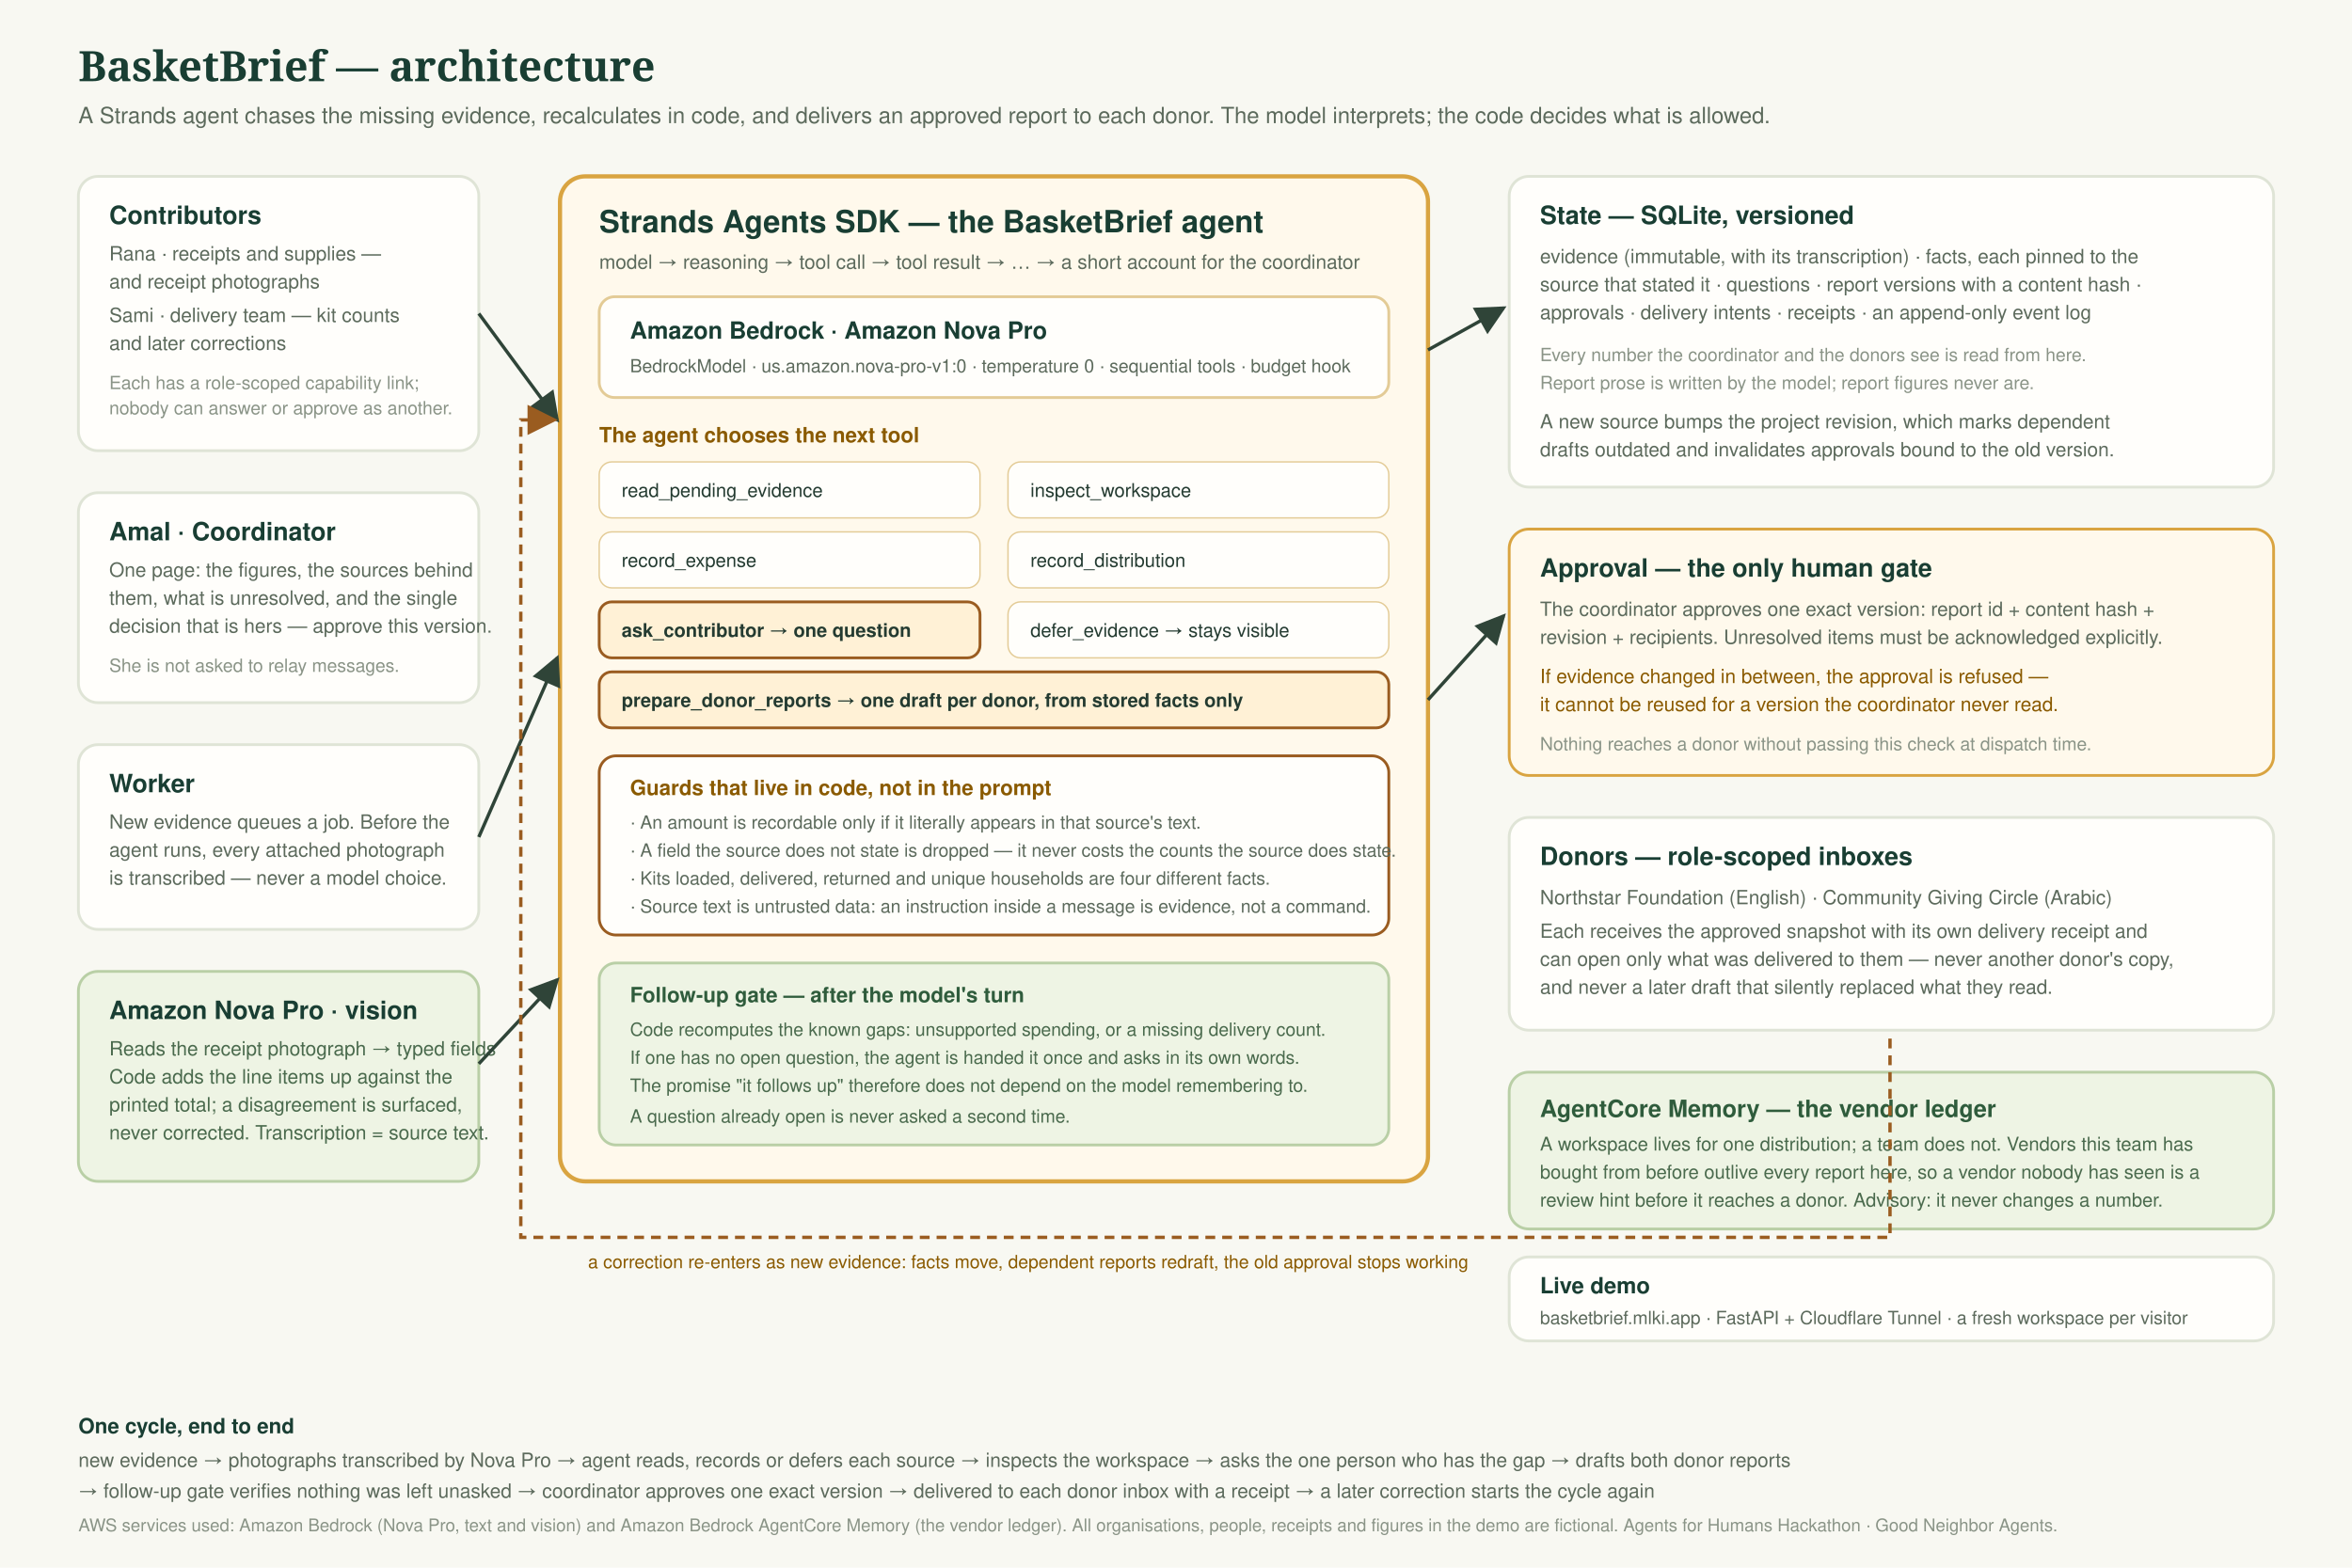
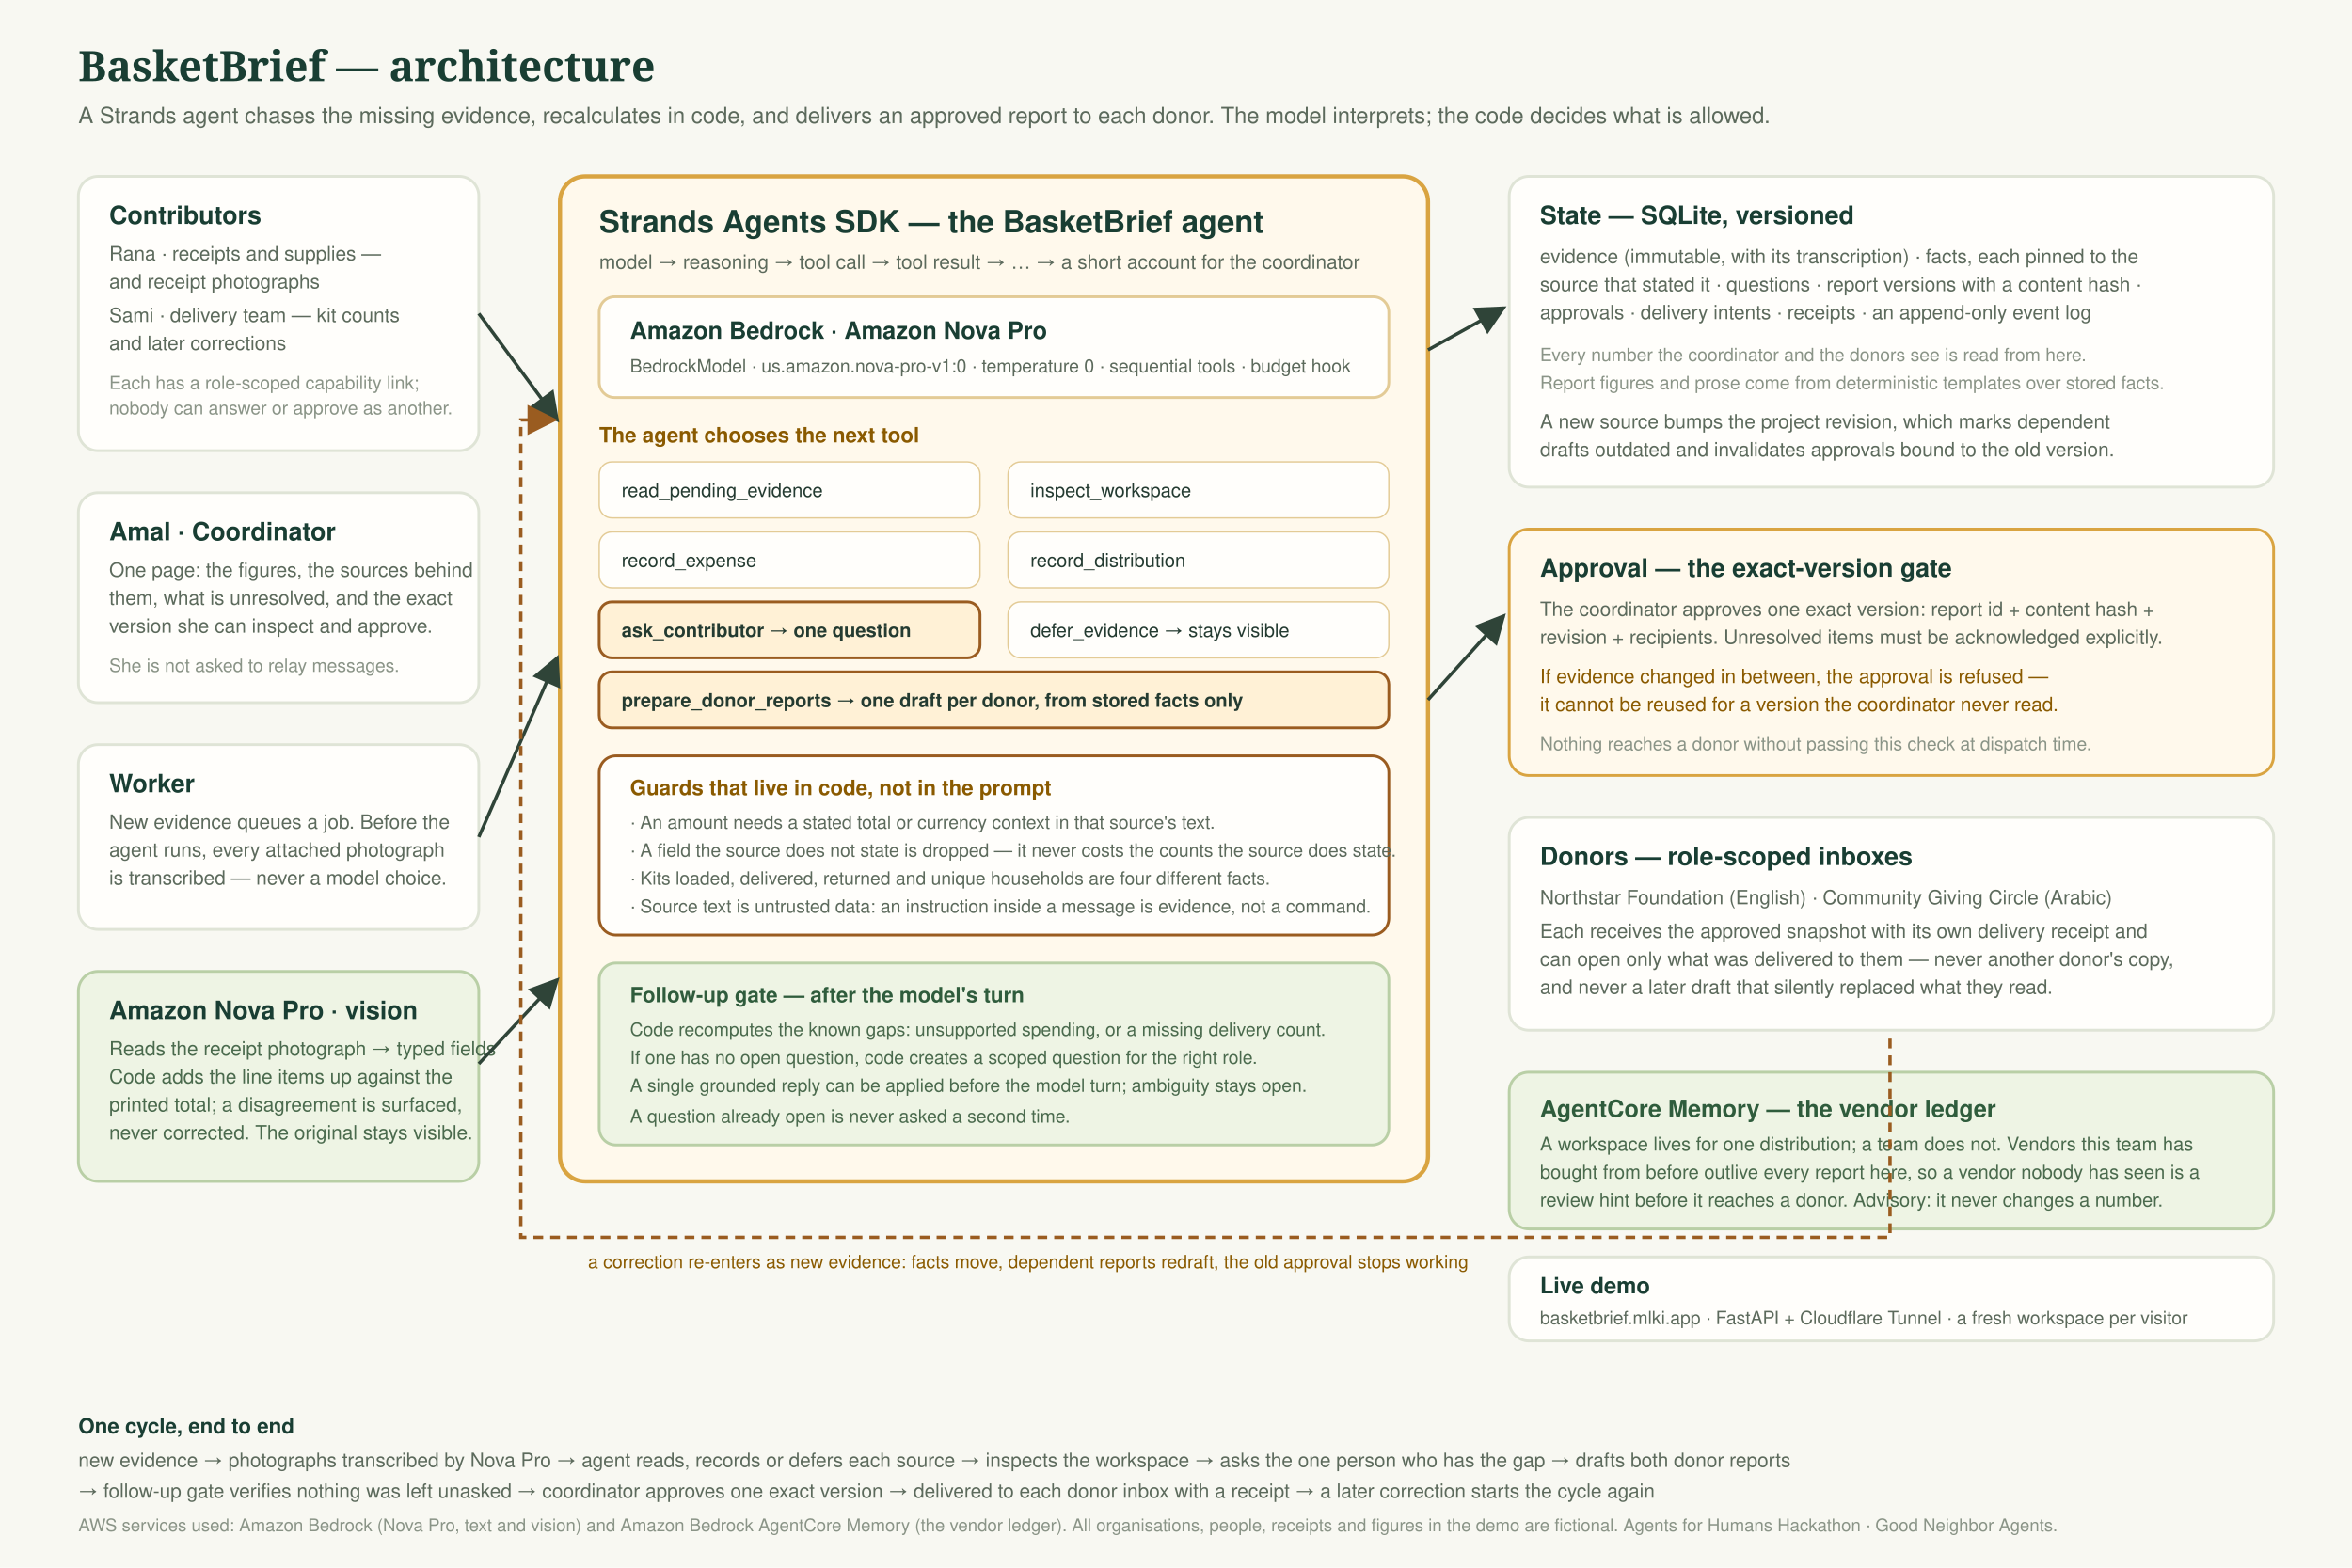
<svg xmlns="http://www.w3.org/2000/svg" width="1680" height="1120" viewBox="0 0 1680 1120" font-family="IBM Plex Sans, Helvetica, Arial, sans-serif">
  <defs>
    <marker id="a" markerWidth="9" markerHeight="9" refX="8" refY="4.5" orient="auto">
      <path d="M0,0 L9,4.5 L0,9 z" fill="#2f4438" />
    </marker>
    <marker id="g" markerWidth="9" markerHeight="9" refX="8" refY="4.5" orient="auto">
      <path d="M0,0 L9,4.5 L0,9 z" fill="#9a5c20" />
    </marker>
  </defs>
  <rect width="1680" height="1120" fill="#f8f8f2" />
  <text x="56" y="58" font-size="30" font-weight="700" fill="#193e33" font-family="Georgia, serif">BasketBrief — architecture</text>
  <text x="56" y="88" font-size="16" fill="#5c6a5c">A Strands agent chases the missing evidence, recalculates in code, and delivers an approved report to each donor. The model interprets; the code decides what is allowed.</text>
  <rect x="56" y="126" width="286" height="196" rx="14" fill="#fffefb" stroke="#dfe4d6" stroke-width="2" />
  <text x="78" y="160" font-size="18" font-weight="700" fill="#193e33">Contributors</text>
  <text x="78" y="186" font-size="14" fill="#5c6a5c">Rana · receipts and supplies —</text>
  <text x="78" y="206" font-size="14" fill="#5c6a5c">and receipt photographs</text>
  <text x="78" y="230" font-size="14" fill="#5c6a5c">Sami · delivery team — kit counts</text>
  <text x="78" y="250" font-size="14" fill="#5c6a5c">and later corrections</text>
  <text x="78" y="278" font-size="13" fill="#8a9487">Each has a role-scoped capability link;</text>
  <text x="78" y="296" font-size="13" fill="#8a9487">nobody can answer or approve as another.</text>
  <rect x="56" y="352" width="286" height="150" rx="14" fill="#fffefb" stroke="#dfe4d6" stroke-width="2" />
  <text x="78" y="386" font-size="18" font-weight="700" fill="#193e33">Amal · Coordinator</text>
  <text x="78" y="412" font-size="14" fill="#5c6a5c">One page: the figures, the sources behind</text>
-   <text x="78" y="432" font-size="14" fill="#5c6a5c">them, what is unresolved, and the single</text>
-   <text x="78" y="452" font-size="14" fill="#5c6a5c">decision that is hers — approve this version.</text>
+   <text x="78" y="432" font-size="14" fill="#5c6a5c">them, what is unresolved, and the exact</text>
+   <text x="78" y="452" font-size="14" fill="#5c6a5c">version she can inspect and approve.</text>
  <text x="78" y="480" font-size="13" fill="#8a9487">She is not asked to relay messages.</text>
  <rect x="56" y="532" width="286" height="132" rx="14" fill="#fffefb" stroke="#dfe4d6" stroke-width="2" />
  <text x="78" y="566" font-size="18" font-weight="700" fill="#193e33">Worker</text>
  <text x="78" y="592" font-size="14" fill="#5c6a5c">New evidence queues a job. Before the</text>
  <text x="78" y="612" font-size="14" fill="#5c6a5c">agent runs, every attached photograph</text>
  <text x="78" y="632" font-size="14" fill="#5c6a5c">is transcribed — never a model choice.</text>
  <rect x="56" y="694" width="286" height="150" rx="14" fill="#eef4e4" stroke="#b9cfa6" stroke-width="2" />
  <text x="78" y="728" font-size="18" font-weight="700" fill="#193e33">Amazon Nova Pro · vision</text>
  <text x="78" y="754" font-size="14" fill="#4a6a4d">Reads the receipt photograph → typed fields</text>
  <text x="78" y="774" font-size="14" fill="#4a6a4d">Code adds the line items up against the</text>
  <text x="78" y="794" font-size="14" fill="#4a6a4d">printed total; a disagreement is surfaced,</text>
-   <text x="78" y="814" font-size="14" fill="#4a6a4d">never corrected. Transcription = source text.</text>
+   <text x="78" y="814" font-size="14" fill="#4a6a4d">never corrected. The original stays visible.</text>
  <rect x="400" y="126" width="620" height="718" rx="18" fill="#fff9ec" stroke="#d9a441" stroke-width="3" />
  <text x="428" y="166" font-size="22" font-weight="700" fill="#193e33">Strands Agents SDK — the BasketBrief agent</text>
  <text x="428" y="192" font-size="14" fill="#5c6a5c">model → reasoning → tool call → tool result → … → a short account for the coordinator</text>
  <rect x="428" y="212" width="564" height="72" rx="11" fill="#fffefb" stroke="#e3cb96" stroke-width="2" />
  <text x="450" y="242" font-size="17" font-weight="700" fill="#193e33">Amazon Bedrock · Amazon Nova Pro</text>
  <text x="450" y="266" font-size="13" fill="#5c6a5c">BedrockModel · us.amazon.nova-pro-v1:0 · temperature 0 · sequential tools · budget hook</text>
  <text x="428" y="316" font-size="15" font-weight="700" fill="#8a5a00">The agent chooses the next tool</text>
  <g font-size="13.5" fill="#243b31">
    <rect x="428" y="330" width="272" height="40" rx="9" fill="#fffefb" stroke="#e3cb96" />
    <text x="444" y="355">read_pending_evidence</text>
    <rect x="720" y="330" width="272" height="40" rx="9" fill="#fffefb" stroke="#e3cb96" />
    <text x="736" y="355">inspect_workspace</text>
    <rect x="428" y="380" width="272" height="40" rx="9" fill="#fffefb" stroke="#e3cb96" />
    <text x="444" y="405">record_expense</text>
    <rect x="720" y="380" width="272" height="40" rx="9" fill="#fffefb" stroke="#e3cb96" />
    <text x="736" y="405">record_distribution</text>
    <rect x="428" y="430" width="272" height="40" rx="9" fill="#fff1d6" stroke="#9a5c20" stroke-width="2" />
    <text x="444" y="455" font-weight="600">ask_contributor → one question</text>
    <rect x="720" y="430" width="272" height="40" rx="9" fill="#fffefb" stroke="#e3cb96" />
    <text x="736" y="455">defer_evidence → stays visible</text>
    <rect x="428" y="480" width="564" height="40" rx="9" fill="#fff1d6" stroke="#9a5c20" stroke-width="2" />
    <text x="444" y="505" font-weight="600">prepare_donor_reports → one draft per donor, from stored facts only</text>
  </g>
  <rect x="428" y="540" width="564" height="128" rx="12" fill="#fffefb" stroke="#9a5c20" stroke-width="2" />
  <text x="450" y="568" font-size="15" font-weight="700" fill="#8a5a00">Guards that live in code, not in the prompt</text>
-   <text x="450" y="592" font-size="13" fill="#5c6a5c">· An amount is recordable only if it literally appears in that source's text.</text>
+   <text x="450" y="592" font-size="13" fill="#5c6a5c">· An amount needs a stated total or currency context in that source's text.</text>
  <text x="450" y="612" font-size="13" fill="#5c6a5c">· A field the source does not state is dropped — it never costs the counts the source does state.</text>
  <text x="450" y="632" font-size="13" fill="#5c6a5c">· Kits loaded, delivered, returned and unique households are four different facts.</text>
  <text x="450" y="652" font-size="13" fill="#5c6a5c">· Source text is untrusted data: an instruction inside a message is evidence, not a command.</text>
  <rect x="428" y="688" width="564" height="130" rx="12" fill="#eef4e4" stroke="#b9cfa6" stroke-width="2" />
  <text x="450" y="716" font-size="15" font-weight="700" fill="#2f5c3c">Follow-up gate — after the model's turn</text>
  <text x="450" y="740" font-size="13" fill="#4a6a4d">Code recomputes the known gaps: unsupported spending, or a missing delivery count.</text>
-   <text x="450" y="760" font-size="13" fill="#4a6a4d">If one has no open question, the agent is handed it once and asks in its own words.</text>
-   <text x="450" y="780" font-size="13" fill="#4a6a4d">The promise "it follows up" therefore does not depend on the model remembering to.</text>
+   <text x="450" y="760" font-size="13" fill="#4a6a4d">If one has no open question, code creates a scoped question for the right role.</text>
+   <text x="450" y="780" font-size="13" fill="#4a6a4d">A single grounded reply can be applied before the model turn; ambiguity stays open.</text>
  <text x="450" y="802" font-size="13" fill="#4a6a4d">A question already open is never asked a second time.</text>
  <rect x="1078" y="126" width="546" height="222" rx="14" fill="#fffefb" stroke="#dfe4d6" stroke-width="2" />
  <text x="1100" y="160" font-size="18" font-weight="700" fill="#193e33">State — SQLite, versioned</text>
  <text x="1100" y="188" font-size="14" fill="#5c6a5c">evidence (immutable, with its transcription) · facts, each pinned to the</text>
  <text x="1100" y="208" font-size="14" fill="#5c6a5c">source that stated it · questions · report versions with a content hash ·</text>
  <text x="1100" y="228" font-size="14" fill="#5c6a5c">approvals · delivery intents · receipts · an append-only event log</text>
  <text x="1100" y="258" font-size="13" fill="#8a9487">Every number the coordinator and the donors see is read from here.</text>
-   <text x="1100" y="278" font-size="13" fill="#8a9487">Report prose is written by the model; report figures never are.</text>
+   <text x="1100" y="278" font-size="13" fill="#8a9487">Report figures and prose come from deterministic templates over stored facts.</text>
  <text x="1100" y="306" font-size="14" fill="#5c6a5c">A new source bumps the project revision, which marks dependent</text>
  <text x="1100" y="326" font-size="14" fill="#5c6a5c">drafts outdated and invalidates approvals bound to the old version.</text>
  <rect x="1078" y="378" width="546" height="176" rx="14" fill="#fff9ec" stroke="#d9a441" stroke-width="2" />
-   <text x="1100" y="412" font-size="18" font-weight="700" fill="#193e33">Approval — the only human gate</text>
+   <text x="1100" y="412" font-size="18" font-weight="700" fill="#193e33">Approval — the exact-version gate</text>
  <text x="1100" y="440" font-size="14" fill="#5c6a5c">The coordinator approves one exact version: report id + content hash +</text>
  <text x="1100" y="460" font-size="14" fill="#5c6a5c">revision + recipients. Unresolved items must be acknowledged explicitly.</text>
  <text x="1100" y="488" font-size="14" fill="#8a5a00">If evidence changed in between, the approval is refused —</text>
  <text x="1100" y="508" font-size="14" fill="#8a5a00">it cannot be reused for a version the coordinator never read.</text>
  <text x="1100" y="536" font-size="13" fill="#8a9487">Nothing reaches a donor without passing this check at dispatch time.</text>
  <rect x="1078" y="584" width="546" height="152" rx="14" fill="#fffefb" stroke="#dfe4d6" stroke-width="2" />
  <text x="1100" y="618" font-size="18" font-weight="700" fill="#193e33">Donors — role-scoped inboxes</text>
  <text x="1100" y="646" font-size="14" fill="#5c6a5c">Northstar Foundation (English) · Community Giving Circle (Arabic)</text>
  <text x="1100" y="670" font-size="14" fill="#5c6a5c">Each receives the approved snapshot with its own delivery receipt and</text>
  <text x="1100" y="690" font-size="14" fill="#5c6a5c">can open only what was delivered to them — never another donor's copy,</text>
  <text x="1100" y="710" font-size="14" fill="#5c6a5c">and never a later draft that silently replaced what they read.</text>
  <rect x="1078" y="766" width="546" height="112" rx="14" fill="#eef4e4" stroke="#b9cfa6" stroke-width="2" />
  <text x="1100" y="798" font-size="17" font-weight="700" fill="#2f5c3c">AgentCore Memory — the vendor ledger</text>
  <text x="1100" y="822" font-size="13.5" fill="#4a6a4d">A workspace lives for one distribution; a team does not. Vendors this team has</text>
  <text x="1100" y="842" font-size="13.5" fill="#4a6a4d">bought from before outlive every report here, so a vendor nobody has seen is a</text>
  <text x="1100" y="862" font-size="13.5" fill="#4a6a4d">review hint before it reaches a donor. Advisory: it never changes a number.</text>
  <rect x="1078" y="898" width="546" height="60" rx="14" fill="#fffefb" stroke="#dfe4d6" stroke-width="2" />
  <text x="1100" y="924" font-size="16" font-weight="700" fill="#193e33">Live demo</text>
  <text x="1100" y="946" font-size="13" fill="#5c6a5c">basketbrief.mlki.app · FastAPI + Cloudflare Tunnel · a fresh workspace per visitor</text>
  <g stroke="#2f4438" stroke-width="2.4" fill="none" marker-end="url(#a)">
    <path d="M342,224 L398,300" />
    <path d="M342,598 L398,470" />
    <path d="M342,760 L398,700" />
    <path d="M1020,250 L1074,220" />
    <path d="M1020,500 L1074,440" />
  </g>
  <g stroke="#9a5c20" stroke-width="2.4" fill="none" marker-end="url(#g)">
    <path d="M1350,742 V884 H372 V300 H396" stroke-dasharray="7 5" />
  </g>
  <text x="420" y="906" font-size="13" fill="#8a5a00">a correction re-enters as new evidence: facts move, dependent reports redraft, the old approval stops working</text>
  <text x="56" y="1024" font-size="15" font-weight="700" fill="#193e33">One cycle, end to end</text>
  <text x="56" y="1048" font-size="14" fill="#5c6a5c">new evidence → photographs transcribed by Nova Pro → agent reads, records or defers each source → inspects the workspace → asks the one person who has the gap → drafts both donor reports</text>
  <text x="56" y="1070" font-size="14" fill="#5c6a5c">→ follow-up gate verifies nothing was left unasked → coordinator approves one exact version → delivered to each donor inbox with a receipt → a later correction starts the cycle again</text>
  <text x="56" y="1094" font-size="12.5" fill="#8a9487">AWS services used: Amazon Bedrock (Nova Pro, text and vision) and Amazon Bedrock AgentCore Memory (the vendor ledger). All organisations, people, receipts and figures in the demo are fictional. Agents for Humans Hackathon · Good Neighbor Agents.</text>
</svg>
